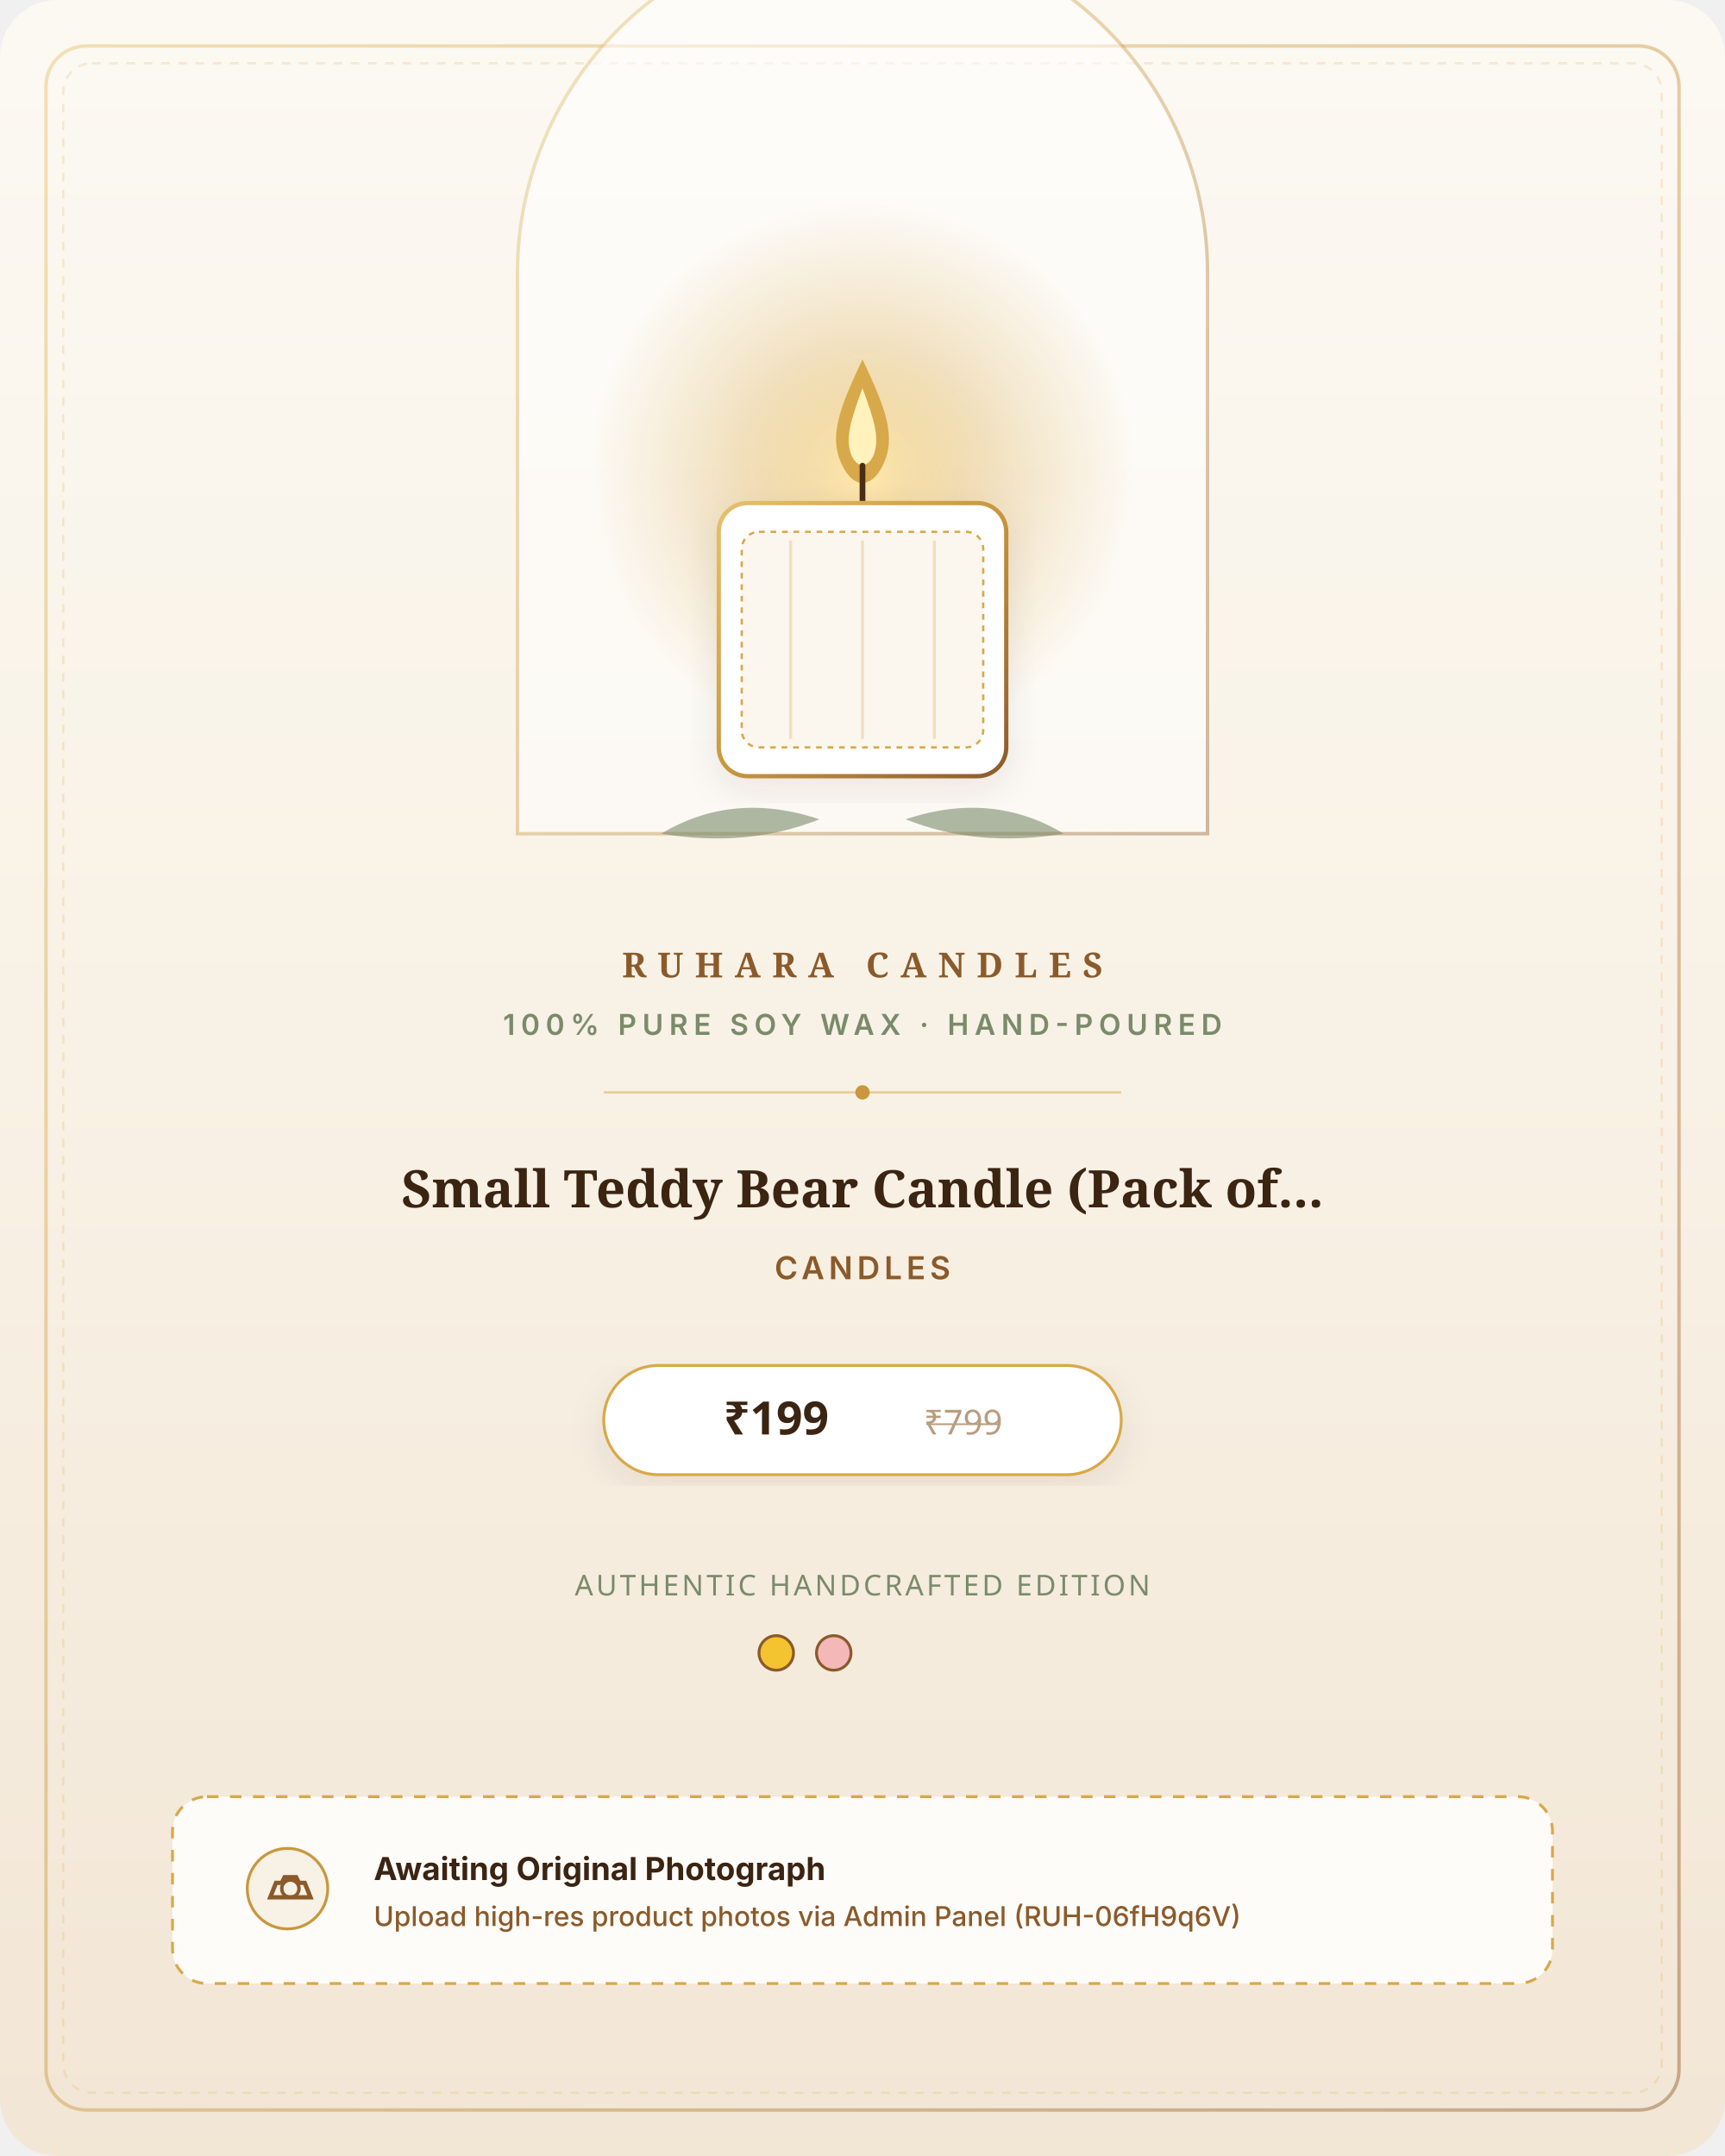
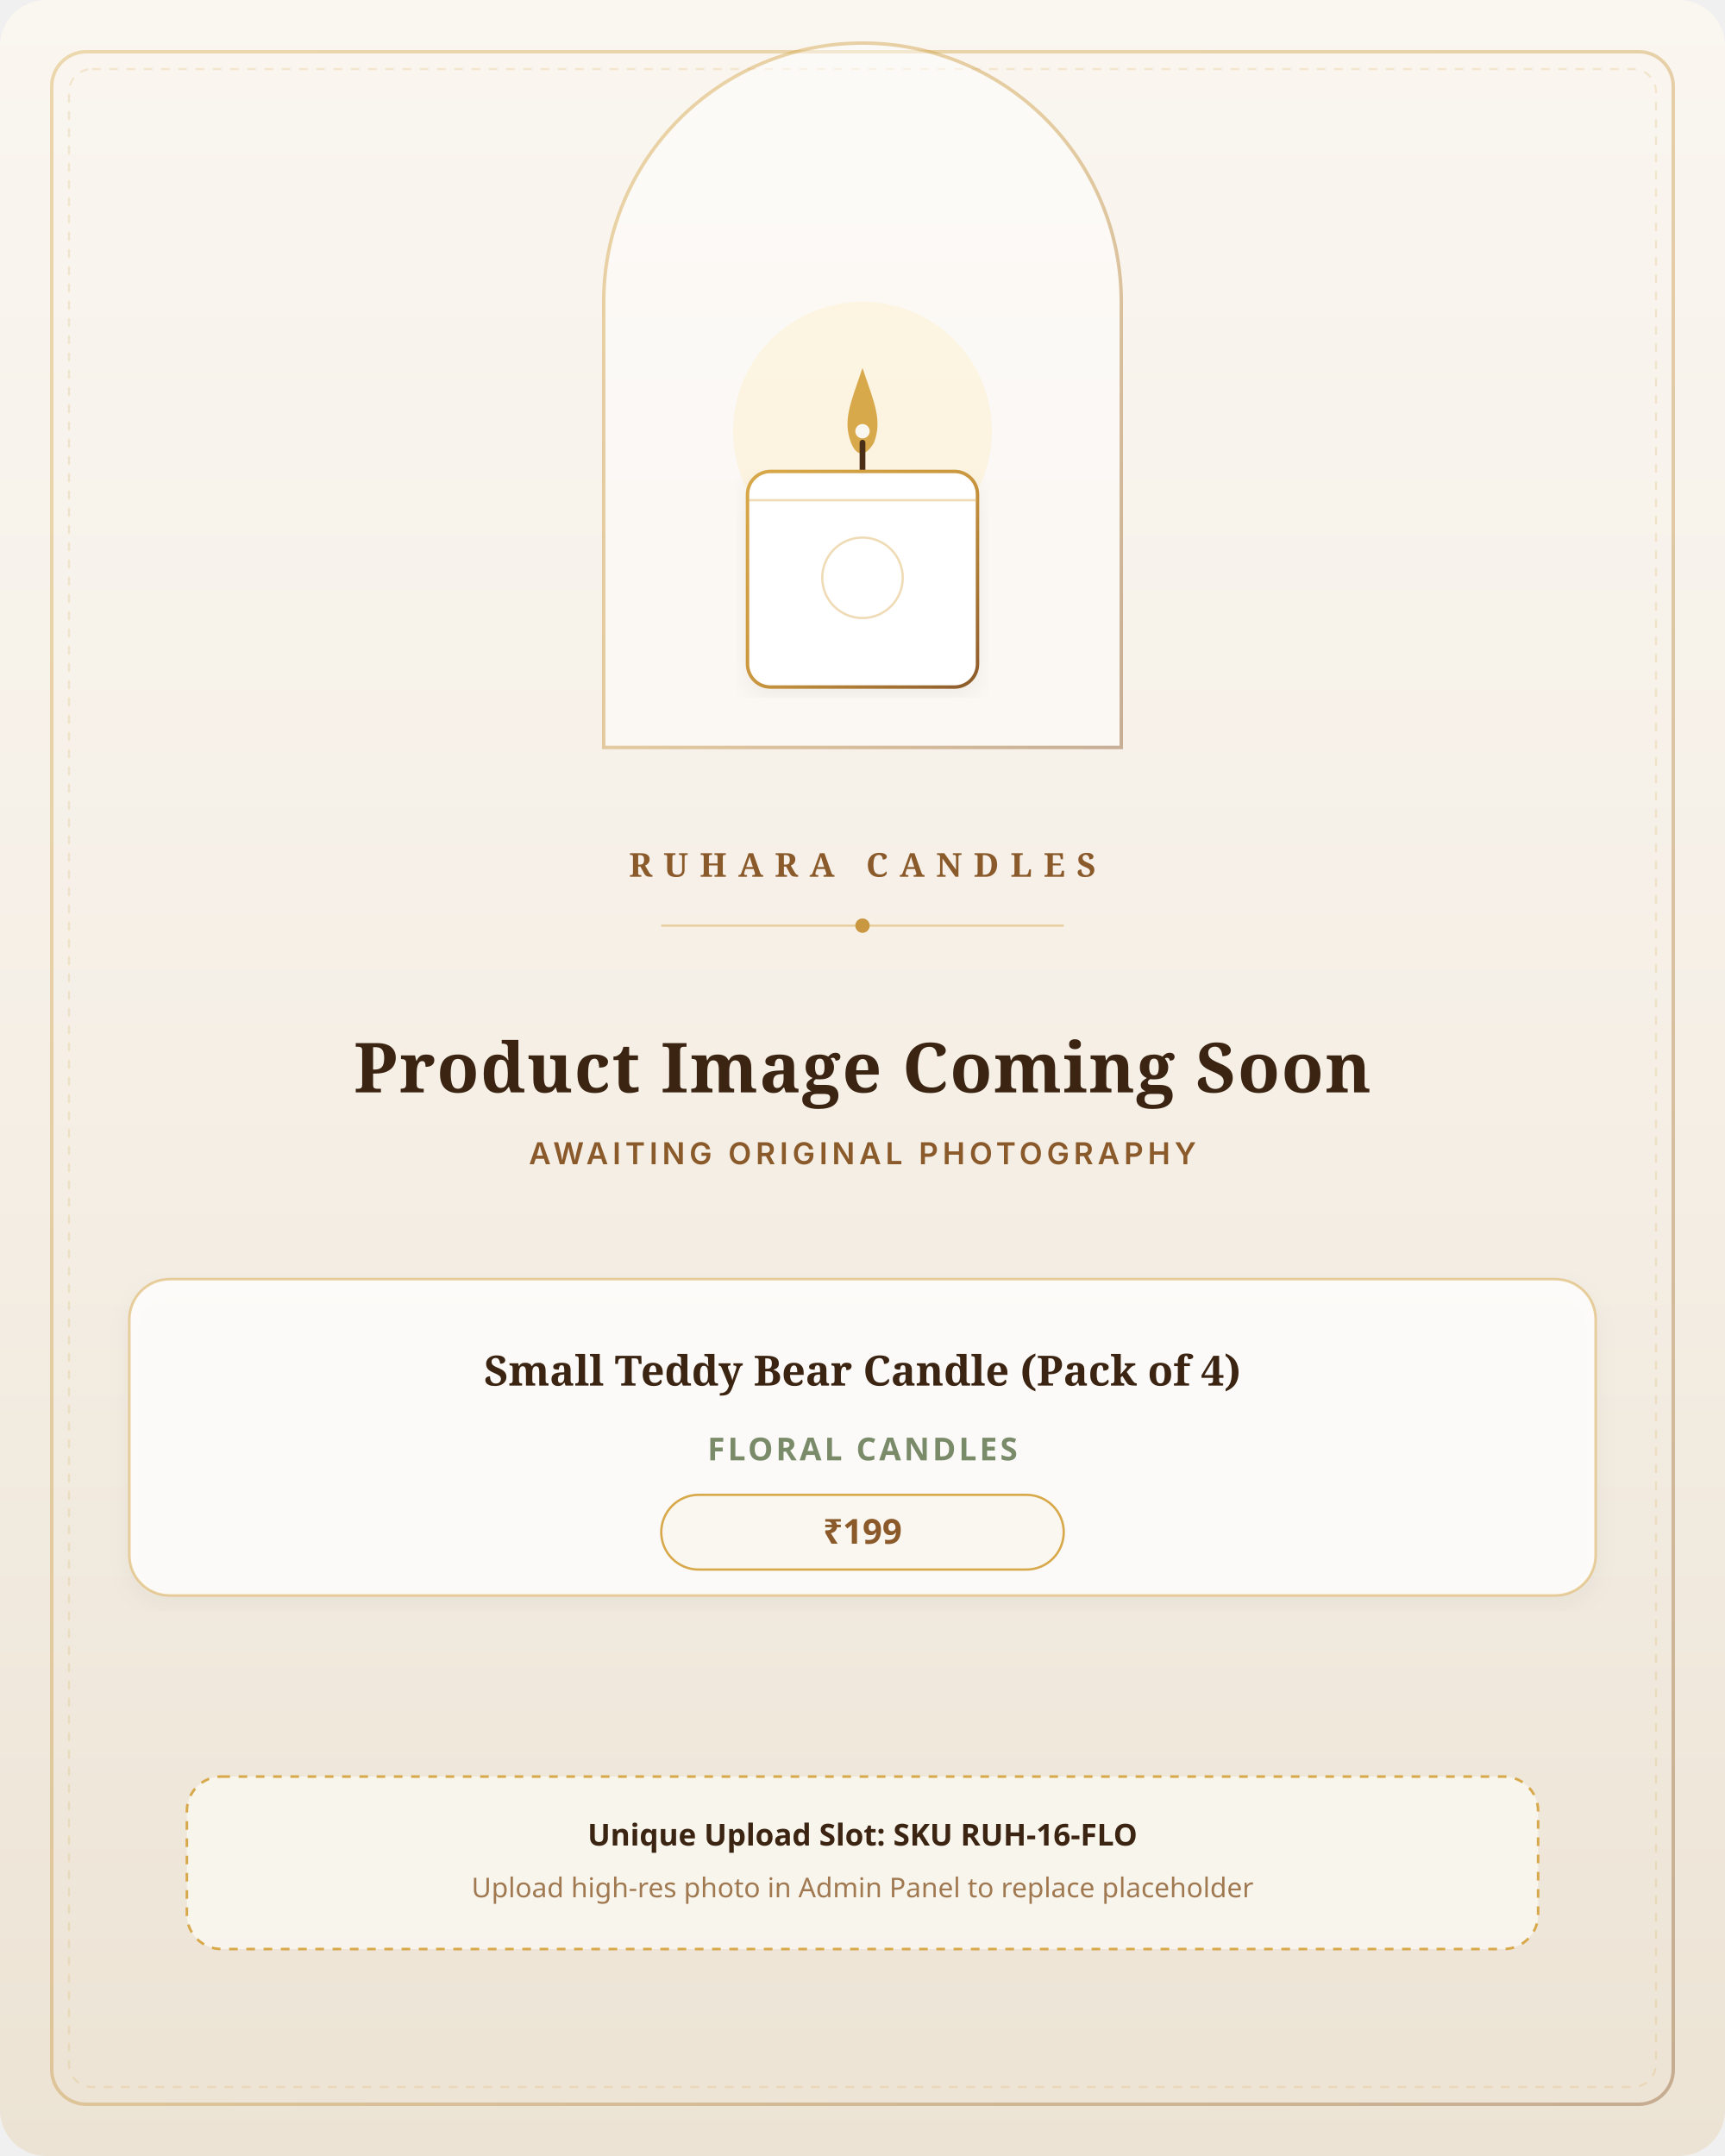
<svg xmlns="http://www.w3.org/2000/svg" viewBox="0 0 600 750" width="600" height="750">
  <defs>
-     <linearGradient id="bgGrad_RUH_06fH9q6V" x1="0%" y1="0%" x2="0%" y2="100%">
-       <stop offset="0%" stop-color="#FCF9F3" />
-       <stop offset="50%" stop-color="#F8F1E5" />
-       <stop offset="100%" stop-color="#F2E6D5" />
+     <linearGradient id="bgGrad_16" x1="0%" y1="0%" x2="0%" y2="100%">
+       <stop offset="0%" stop-color="#FAF6F0" />
+       <stop offset="50%" stop-color="#F5EFE6" />
+       <stop offset="100%" stop-color="#ECE3D4" />
    </linearGradient>
-     <radialGradient id="flameGlow_RUH_06fH9q6V" cx="50%" cy="50%" r="50%">
-       <stop offset="0%" stop-color="#FFE4A0" stop-opacity="0.85" />
-       <stop offset="50%" stop-color="#D8A94A" stop-opacity="0.3" />
-       <stop offset="100%" stop-color="#D8A94A" stop-opacity="0" />
-     </radialGradient>
-     <linearGradient id="goldGrad_RUH_06fH9q6V" x1="0%" y1="0%" x2="100%" y2="100%">
-       <stop offset="0%" stop-color="#E5C16C" />
+     <linearGradient id="goldGrad_16" x1="0%" y1="0%" x2="100%" y2="100%">
+       <stop offset="0%" stop-color="#D8A94A" />
      <stop offset="50%" stop-color="#C9973F" />
      <stop offset="100%" stop-color="#8B5A2B" />
    </linearGradient>
-     <filter id="softShadow_RUH_06fH9q6V" x="-10%" y="-10%" width="120%" height="120%">
-       <feDropShadow dx="0" dy="4" stdDeviation="6" flood-color="#4A2E15" flood-opacity="0.08" />
+     <filter id="cardShadow_16" x="-5%" y="-5%" width="110%" height="110%">
+       <feDropShadow dx="0" dy="3" stdDeviation="4" flood-color="#3B2412" flood-opacity="0.05" />
    </filter>
  </defs>
-   <rect width="600" height="750" rx="20" fill="url(#bgGrad_RUH_06fH9q6V)" />
-   <rect x="16" y="16" width="568" height="718" rx="14" fill="none" stroke="url(#goldGrad_RUH_06fH9q6V)" stroke-width="1.2" stroke-opacity="0.45" />
-   <rect x="22" y="22" width="556" height="706" rx="10" fill="none" stroke="#D8A94A" stroke-width="0.8" stroke-opacity="0.2" stroke-dasharray="3,3" />
-   <path d="M 180,95 A 120,120 0 0,1 420,95 L 420,290 L 180,290 Z" fill="#FFFFFF" fill-opacity="0.5" stroke="url(#goldGrad_RUH_06fH9q6V)" stroke-width="1.2" stroke-opacity="0.4" />
-   <circle cx="300" cy="165" r="95" fill="url(#flameGlow_RUH_06fH9q6V)" />
-   <path d="M 300,125 C 308,142 312,152 307,162 C 303,170 297,170 293,162 C 288,152 292,142 300,125 Z" fill="#D8A94A" />
-   <path d="M 300,135 C 304,146 306,152 304,158 C 302,163 298,163 296,158 C 294,152 296,146 300,135 Z" fill="#FFF2BD" />
-   <line x1="300" y1="162" x2="300" y2="175" stroke="#4A2E15" stroke-width="2" stroke-linecap="round" />
-   <rect x="250" y="175" width="100" height="95" rx="10" fill="#FFFFFF" stroke="url(#goldGrad_RUH_06fH9q6V)" stroke-width="1.5" filter="url(#softShadow_RUH_06fH9q6V)" />
-   <rect x="258" y="185" width="84" height="75" rx="6" fill="#FBF6EE" stroke="#D8A94A" stroke-width="0.8" stroke-dasharray="2,2" />
-   <line x1="275" y1="188" x2="275" y2="257" stroke="#D8A94A" stroke-width="1" stroke-opacity="0.3" />
-   <line x1="300" y1="188" x2="300" y2="257" stroke="#D8A94A" stroke-width="1" stroke-opacity="0.3" />
-   <line x1="325" y1="188" x2="325" y2="257" stroke="#D8A94A" stroke-width="1" stroke-opacity="0.3" />
-   <path d="M 230,290 Q 255,275 285,285 Q 260,295 230,290 Z" fill="#7A8B6A" opacity="0.6" />
-   <path d="M 370,290 Q 345,275 315,285 Q 340,295 370,290 Z" fill="#7A8B6A" opacity="0.6" />
-   <text x="300" y="340" font-family="'Cinzel', 'Playfair Display', 'Cormorant Garamond', Georgia, serif" font-size="12" font-weight="700" fill="#8B5A2B" letter-spacing="4" text-anchor="middle">RUHARA CANDLES</text>
-   <text x="300" y="360" font-family="'DM Sans', 'Inter', sans-serif" font-size="10" font-weight="600" fill="#7A8B6A" letter-spacing="2" text-anchor="middle">100% PURE SOY WAX · HAND-POURED</text>
-   <line x1="210" y1="380" x2="390" y2="380" stroke="#D8A94A" stroke-width="0.8" stroke-opacity="0.5" />
-   <circle cx="300" cy="380" r="2.5" fill="#C9973F" />
-   <text x="300" y="420" font-family="'Cinzel', 'Playfair Display', 'Cormorant Garamond', Georgia, serif" font-size="18" font-weight="700" fill="#3B2412" text-anchor="middle">
-     Small Teddy Bear Candle (Pack of...
-   </text>
-   <text x="300" y="445" font-family="'DM Sans', 'Inter', sans-serif" font-size="11" font-weight="600" fill="#8B5A2B" letter-spacing="1.5" text-anchor="middle">
-     CANDLES
-   </text>
-   <rect x="210" y="475" width="180" height="38" rx="19" fill="#FFFFFF" stroke="#D8A94A" stroke-width="1" filter="url(#softShadow_RUH_06fH9q6V)" />
-   <text x="270" y="499" font-family="'DM Sans', sans-serif" font-size="16" font-weight="700" fill="#3B2412" text-anchor="middle">₹199</text>
-   <text x="335" y="499" font-family="'DM Sans', sans-serif" font-size="12" font-weight="500" fill="#8B5A2B" opacity="0.6" text-decoration="line-through" text-anchor="middle">₹799</text>
-   <text x="300" y="555" font-family="'DM Sans', sans-serif" font-size="10" font-weight="500" fill="#7A8B6A" letter-spacing="1" text-anchor="middle">AUTHENTIC HANDCRAFTED EDITION</text>
-   <g>
-     <circle cx="270" cy="575" r="6" fill="#F4C430" stroke="#8B5A2B" stroke-width="1" />
-     <circle cx="290" cy="575" r="6" fill="#F4B8B8" stroke="#8B5A2B" stroke-width="1" />
-   </g>
-   <rect x="60" y="625" width="480" height="65" rx="12" fill="#FFFFFF" fill-opacity="0.85" stroke="#D8A94A" stroke-width="1" stroke-dasharray="4,4" />
-   <g transform="translate(85, 642)">
-     <circle cx="15" cy="15" r="14" fill="#F8F1E5" stroke="#C9973F" stroke-width="1" />
-     <path d="M 9,18 L 11,13 L 13,13 L 14,11 L 18,11 L 19,13 L 21,13 L 23,18 Z" fill="none" stroke="#8B5A2B" stroke-width="1.5" />
-     <circle cx="16" cy="15" r="3" fill="none" stroke="#8B5A2B" stroke-width="1.2" />
-   </g>
-   <text x="130" y="654" font-family="'DM Sans', 'Inter', sans-serif" font-size="11" font-weight="700" fill="#3B2412">Awaiting Original Photograph</text>
-   <text x="130" y="670" font-family="'DM Sans', 'Inter', sans-serif" font-size="9.5" font-weight="500" fill="#8B5A2B">Upload high-res product photos via Admin Panel (RUH-06fH9q6V)</text>
+   <rect width="600" height="750" rx="16" fill="url(#bgGrad_16)" />
+   <rect x="18" y="18" width="564" height="714" rx="12" fill="none" stroke="url(#goldGrad_16)" stroke-width="1.2" stroke-opacity="0.4" />
+   <rect x="24" y="24" width="552" height="702" rx="8" fill="none" stroke="#D8A94A" stroke-width="0.7" stroke-opacity="0.2" stroke-dasharray="3,3" />
+   <path d="M 210,105 A 90,90 0 0,1 390,105 L 390,260 L 210,260 Z" fill="#FFFFFF" fill-opacity="0.45" stroke="url(#goldGrad_16)" stroke-width="1.2" stroke-opacity="0.45" />
+   <circle cx="300" cy="150" r="45" fill="#FFEAA7" fill-opacity="0.25" />
+   <path d="M 300,128 C 304,140 307,146 304,154 C 301,159 298,159 296,154 C 293,146 296,140 300,128 Z" fill="#D8A94A" />
+   <circle cx="300" cy="150" r="2.5" fill="#FAF6F0" />
+   <line x1="300" y1="154" x2="300" y2="164" stroke="#4A2E15" stroke-width="2" stroke-linecap="round" />
+   <rect x="260" y="164" width="80" height="75" rx="8" fill="#FFFFFF" stroke="url(#goldGrad_16)" stroke-width="1.2" filter="url(#cardShadow_16)" />
+   <line x1="260" y1="174" x2="340" y2="174" stroke="#D8A94A" stroke-width="0.8" stroke-opacity="0.4" />
+   <circle cx="300" cy="201" r="14" fill="none" stroke="#D8A94A" stroke-width="0.8" stroke-opacity="0.4" />
+   <text x="300" y="305" font-family="'Cinzel', 'Playfair Display', Georgia, serif" font-size="11.5" font-weight="700" fill="#8B5A2B" letter-spacing="4" text-anchor="middle">RUHARA CANDLES</text>
+   <line x1="230" y1="322" x2="370" y2="322" stroke="#D8A94A" stroke-width="0.8" stroke-opacity="0.45" />
+   <circle cx="300" cy="322" r="2.5" fill="#C9973F" />
+   <text x="300" y="380" font-family="'Cinzel', 'Playfair Display', Georgia, serif" font-size="24" font-weight="700" fill="#3B2412" text-anchor="middle" letter-spacing="0.5">Product Image Coming Soon</text>
+   <text x="300" y="405" font-family="'DM Sans', 'Inter', sans-serif" font-size="10.5" font-weight="600" fill="#8B5A2B" letter-spacing="1.5" text-anchor="middle">AWAITING ORIGINAL PHOTOGRAPHY</text>
+   <rect x="45" y="445" width="510" height="110" rx="14" fill="#FFFFFF" fill-opacity="0.8" stroke="#D8A94A" stroke-width="0.9" stroke-opacity="0.5" filter="url(#cardShadow_16)" />
+   <text x="300" y="482" font-family="'Cinzel', 'Playfair Display', Georgia, serif" font-size="14.5" font-weight="700" fill="#3B2412" text-anchor="middle">Small Teddy Bear Candle (Pack of 4)</text>
+   <text x="300" y="508" font-family="'DM Sans', sans-serif" font-size="11" font-weight="600" fill="#7A8B6A" letter-spacing="1" text-anchor="middle">FLORAL CANDLES</text>
+   <rect x="230" y="520" width="140" height="26" rx="13" fill="#FAF6F0" stroke="#D8A94A" stroke-width="0.8" />
+   <text x="300" y="537" font-family="'DM Sans', sans-serif" font-size="12" font-weight="700" fill="#8B5A2B" text-anchor="middle">₹199</text>
+   <rect x="65" y="618" width="470" height="60" rx="12" fill="#FAF6F0" fill-opacity="0.9" stroke="#D8A94A" stroke-width="0.9" stroke-dasharray="3,3" />
+   <text x="300" y="642" font-family="'DM Sans', sans-serif" font-size="10.5" font-weight="700" fill="#3B2412" text-anchor="middle">Unique Upload Slot: SKU RUH-16-FLO</text>
+   <text x="300" y="660" font-family="'DM Sans', sans-serif" font-size="9.5" font-weight="500" fill="#8B5A2B" opacity="0.8" text-anchor="middle">Upload high-res photo in Admin Panel to replace placeholder</text>
</svg>
